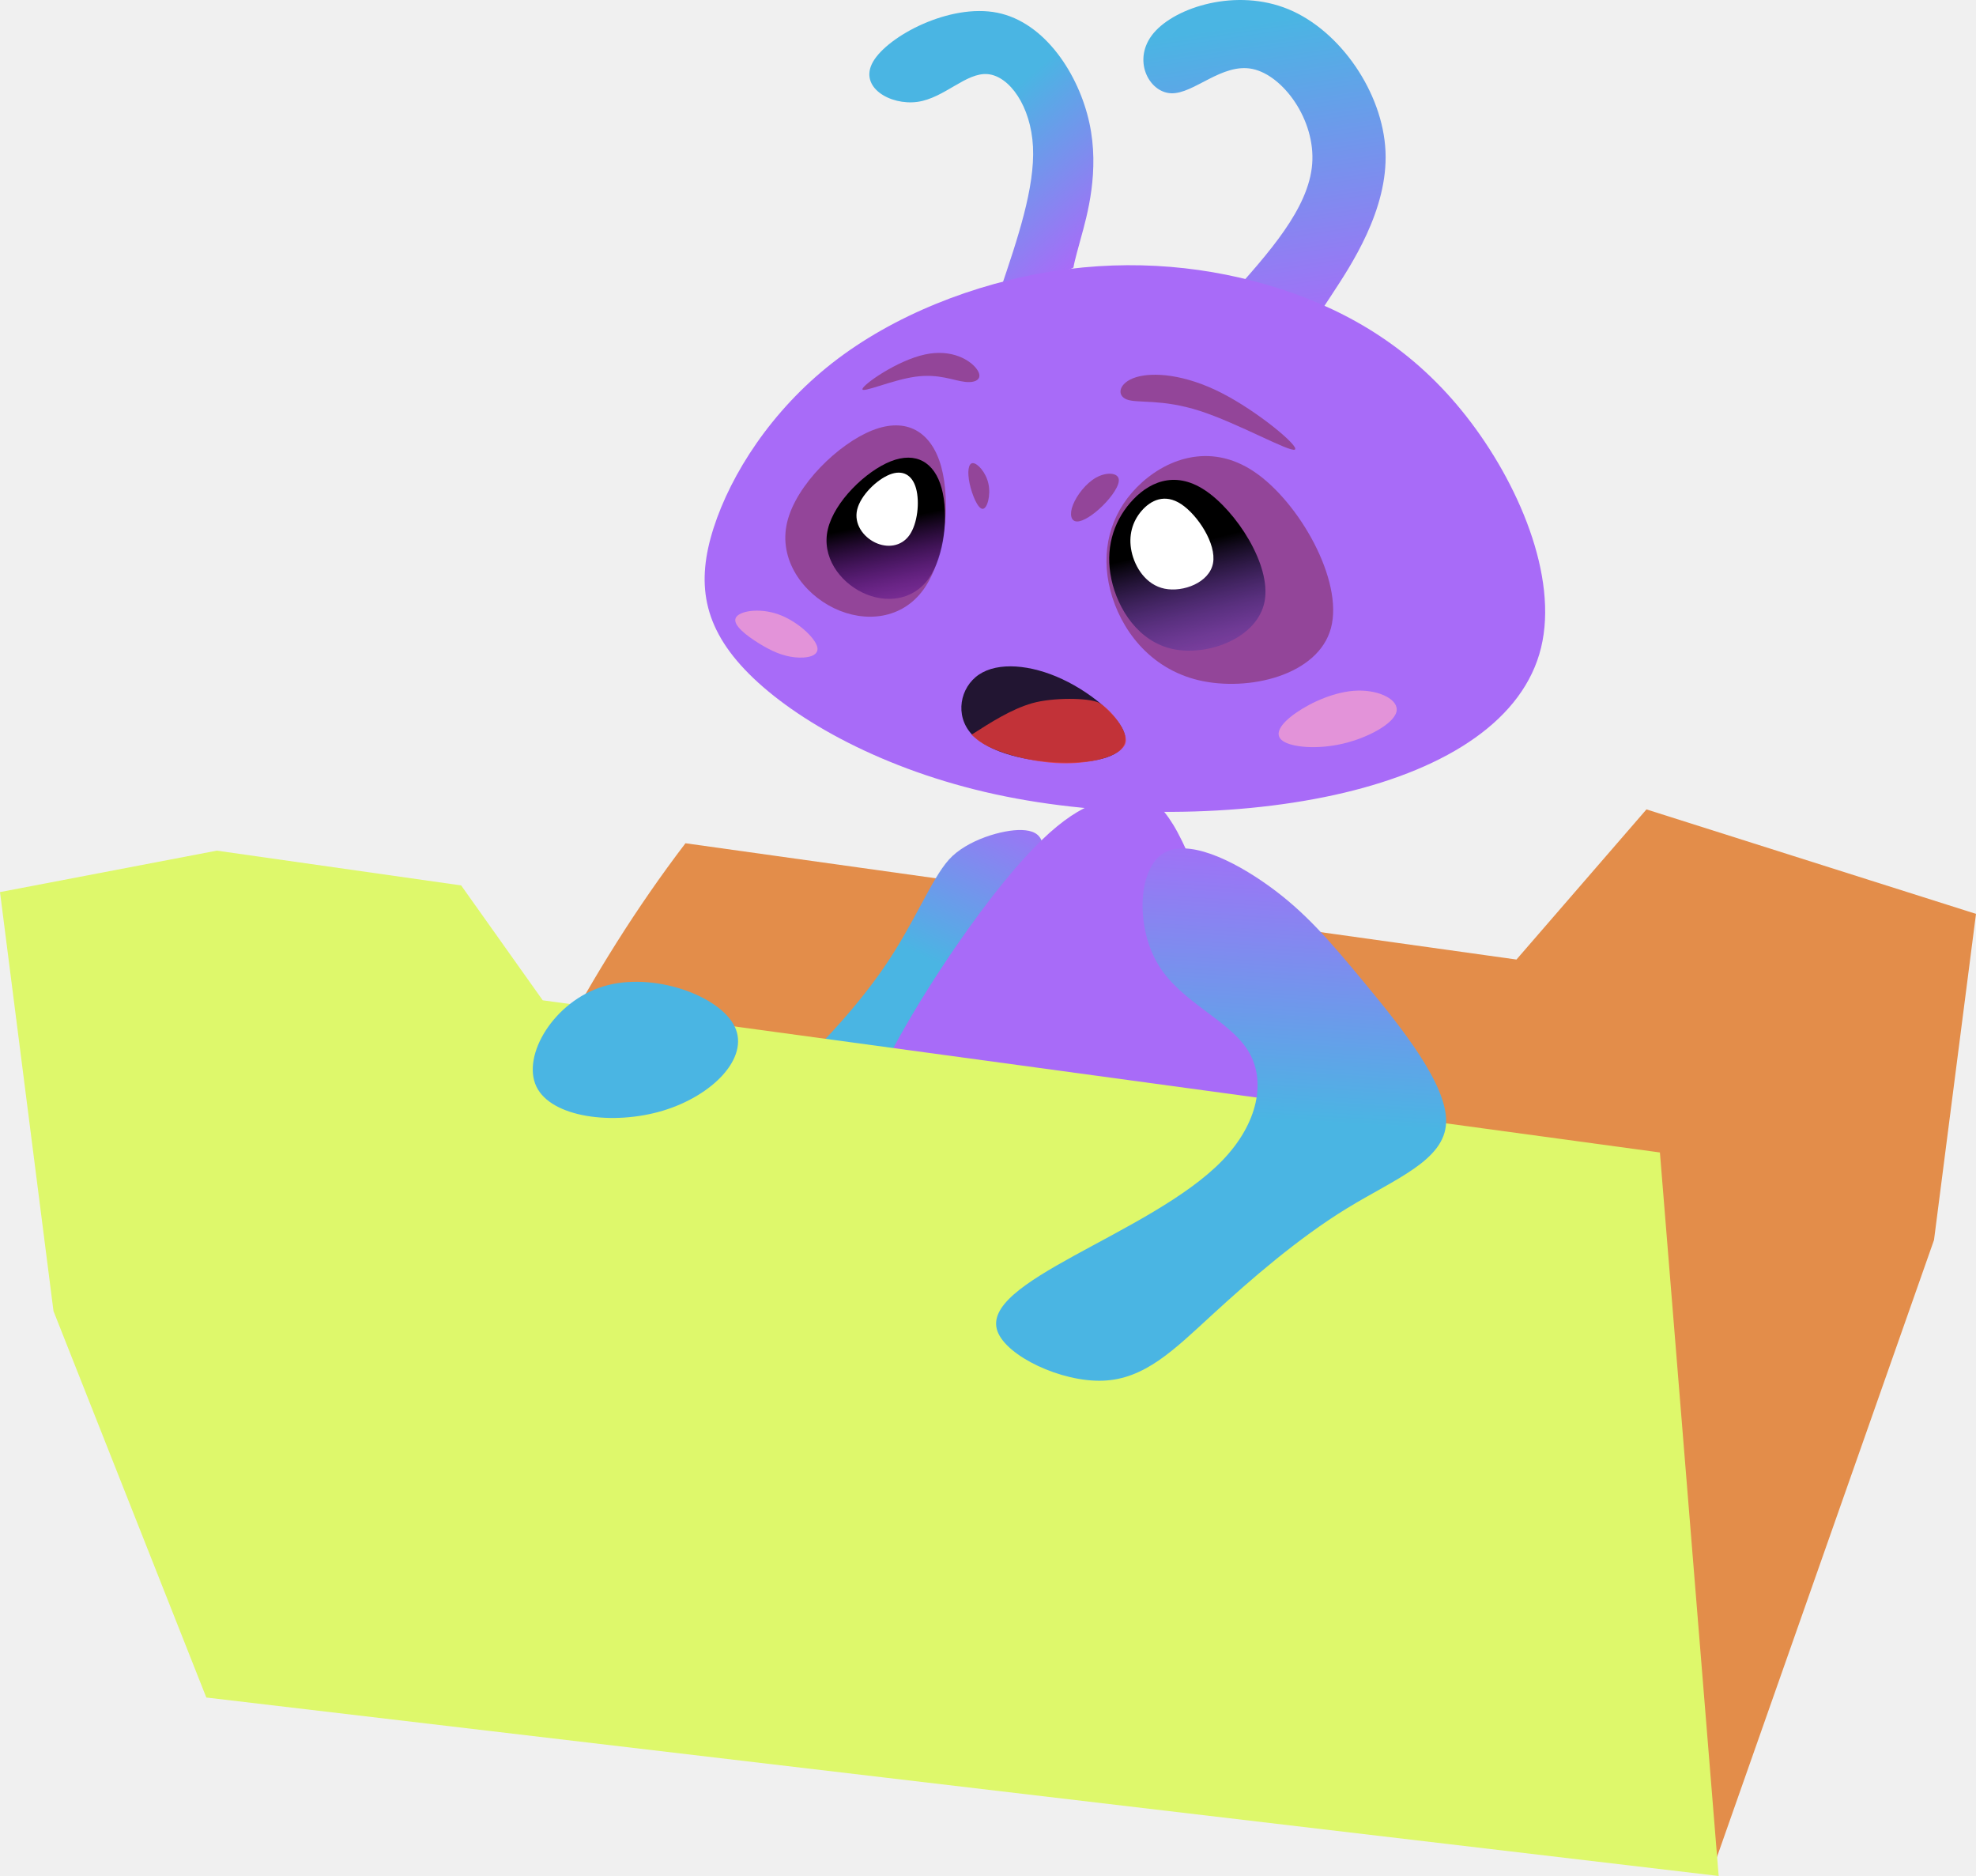
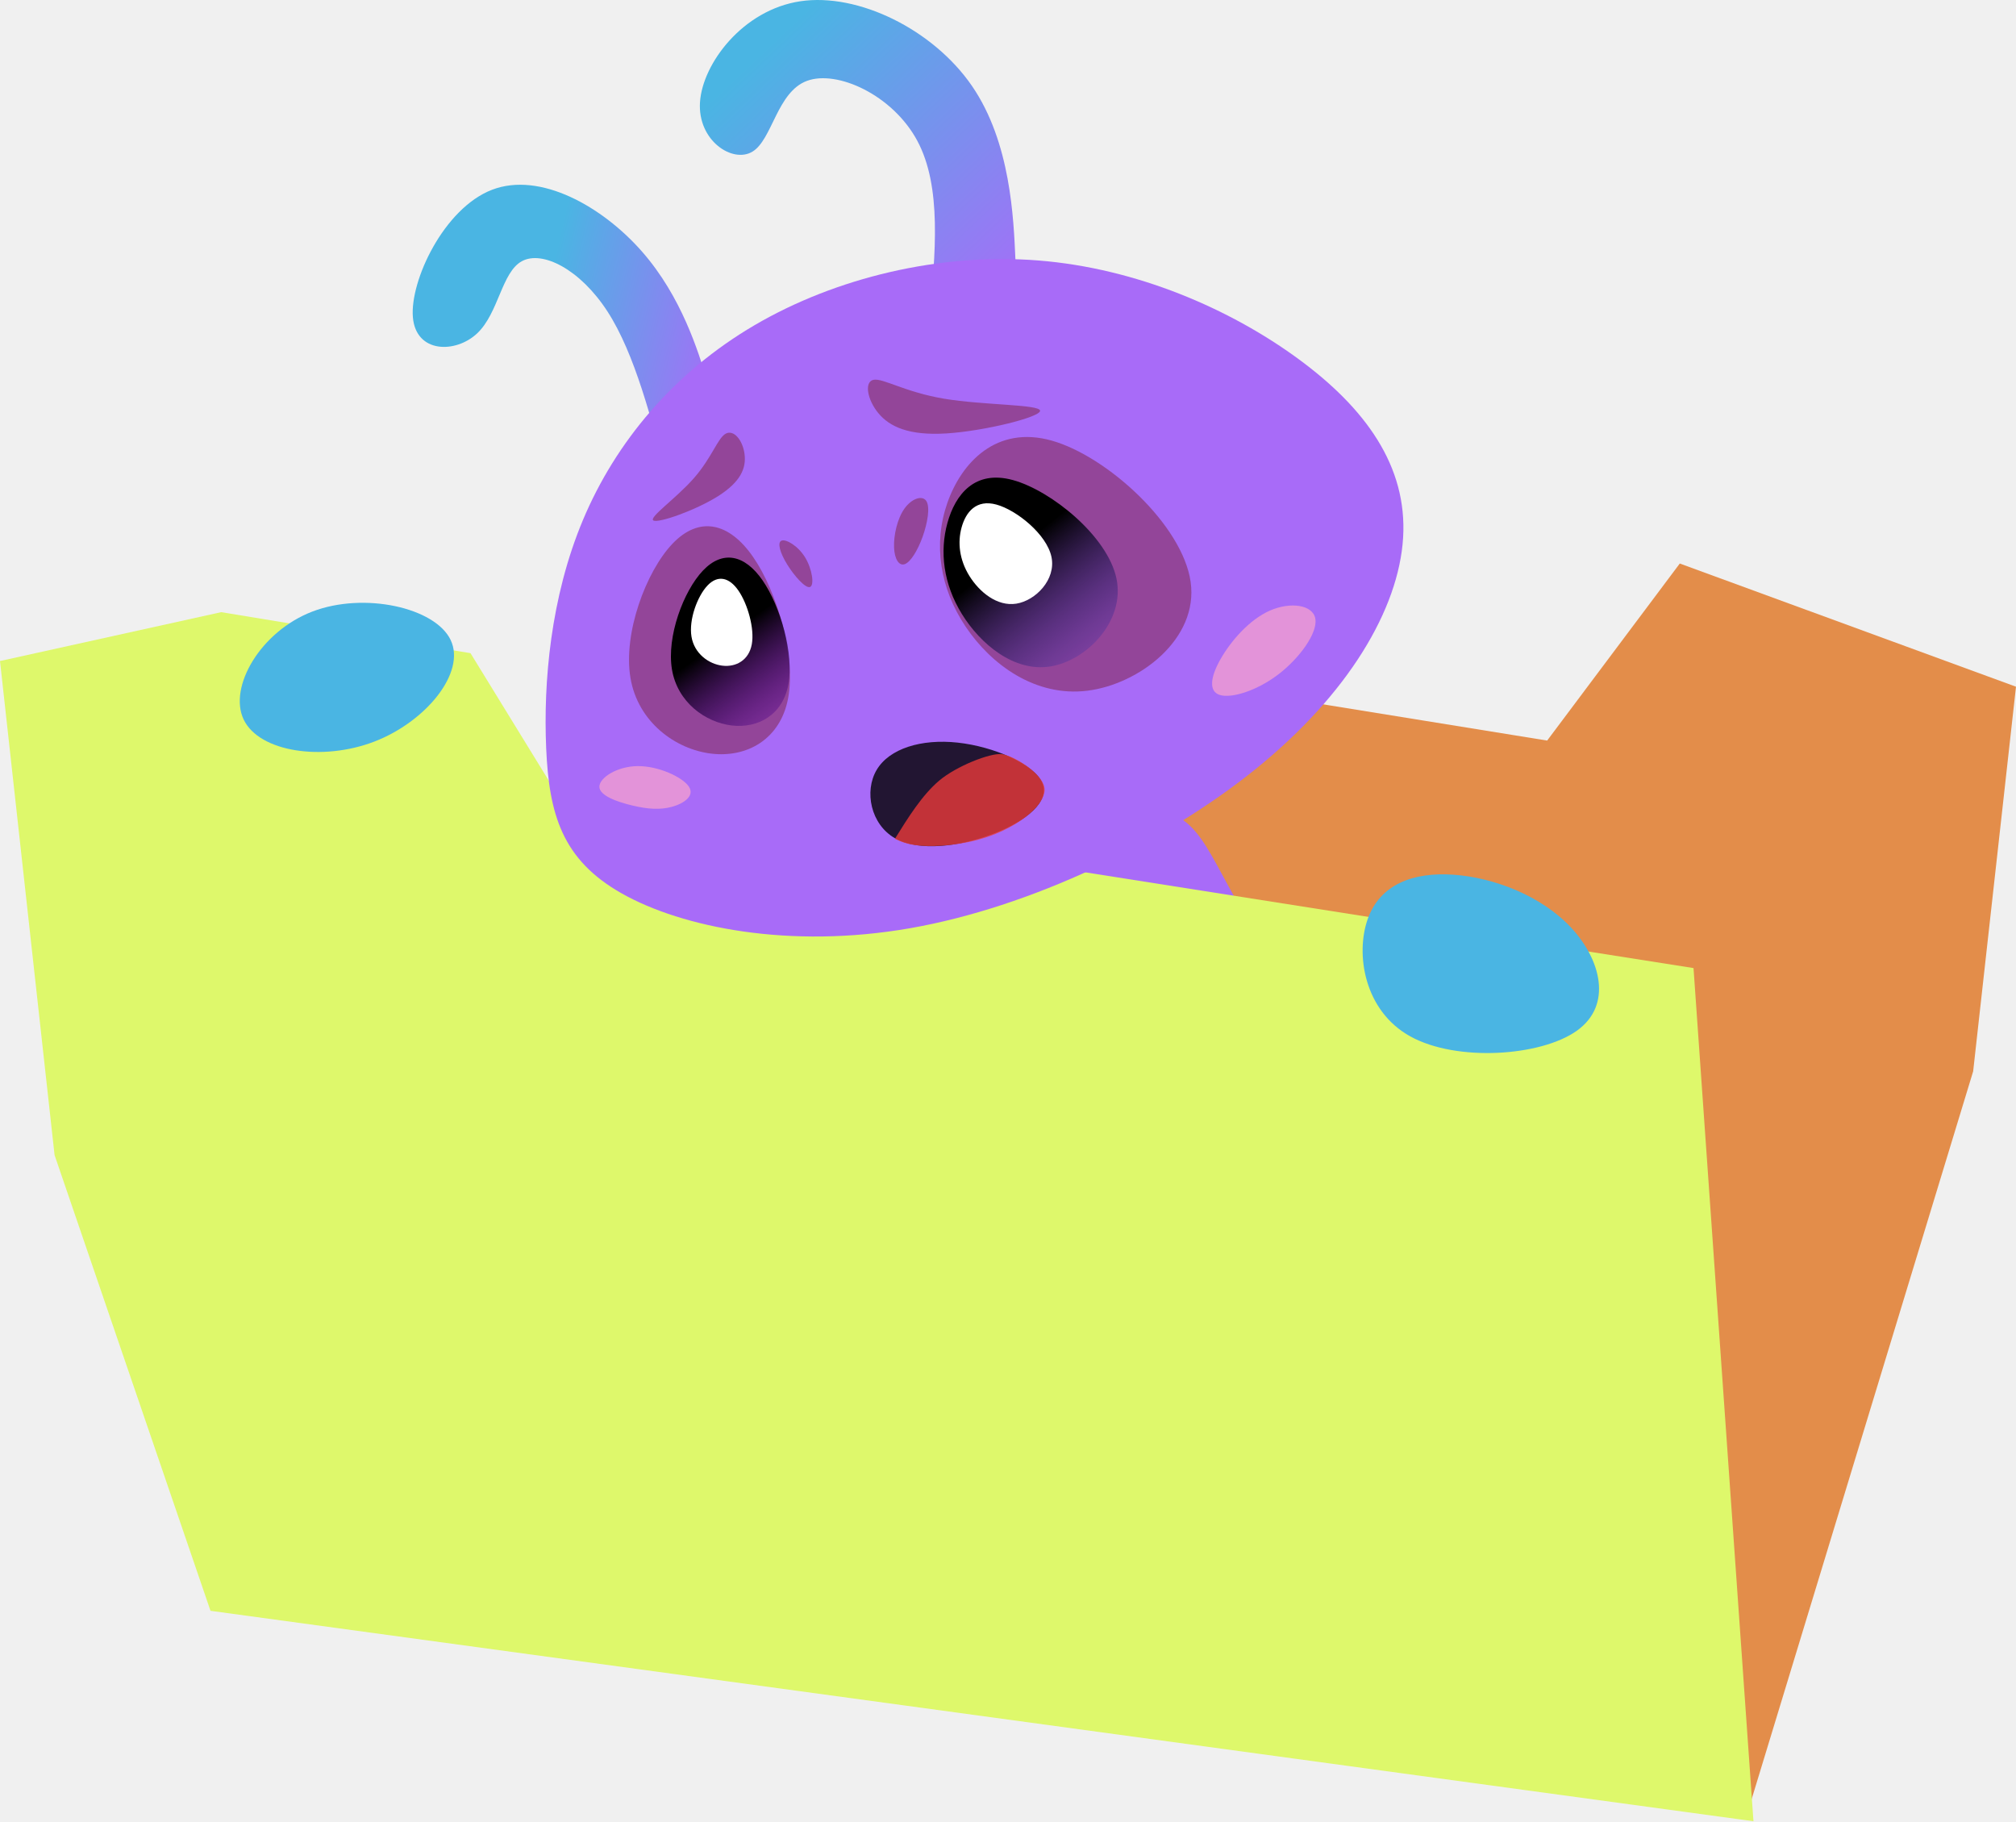
- <svg xmlns="http://www.w3.org/2000/svg" xmlns:xlink="http://www.w3.org/1999/xlink" width="512.931" height="486.869" viewBox="0 0 1069.659 1015.308" xml:space="preserve">
+ <svg xmlns="http://www.w3.org/2000/svg" xmlns:xlink="http://www.w3.org/1999/xlink" width="443.777" height="400.831" viewBox="0 0 925.446 835.886" xml:space="preserve">
  <defs>
-     <linearGradient id="g">
-       <stop style="stop-color:#a86bf8;stop-opacity:1" offset="0" />
-       <stop style="stop-color:#4ab5e3;stop-opacity:1" offset="1" />
-     </linearGradient>
    <linearGradient id="f">
      <stop style="stop-color:#000;stop-opacity:1" offset="0" />
      <stop style="stop-color:#6f00d4;stop-opacity:0" offset="1" />
    </linearGradient>
    <linearGradient id="d">
      <stop style="stop-color:#1c88b7;stop-opacity:1" offset="0" />
      <stop style="stop-color:#a86bf8;stop-opacity:1" offset="1" />
    </linearGradient>
    <linearGradient id="e">
      <stop style="stop-color:#000;stop-opacity:1" offset="0" />
      <stop style="stop-color:#6949f6;stop-opacity:0" offset="1" />
    </linearGradient>
    <linearGradient id="c">
      <stop style="stop-color:#a86bf8;stop-opacity:1" offset="0" />
      <stop style="stop-color:#4ab5e3;stop-opacity:1" offset="1" />
    </linearGradient>
    <linearGradient id="b">
      <stop style="stop-color:#4ab5e3;stop-opacity:1" offset="0" />
      <stop style="stop-color:#a86bf8;stop-opacity:1" offset="1" />
    </linearGradient>
    <linearGradient id="a">
      <stop style="stop-color:#4ab5e3;stop-opacity:1" offset="0" />
      <stop style="stop-color:#a86bf8;stop-opacity:1" offset="1" />
    </linearGradient>
-     <linearGradient xlink:href="#a" id="m" x1="-174.839" y1="122.803" x2="-42.616" y2="13.162" gradientUnits="userSpaceOnUse" gradientTransform="matrix(-.7063175 -.7580387 -1.058291 .5302473 726.6677 410.3003)" />
-     <linearGradient xlink:href="#b" id="j" x1="52.153" y1="-384.129" x2="-26.997" y2="-219.851" gradientUnits="userSpaceOnUse" gradientTransform="matrix(1.036807 -.1373376 .1610718 .9697451 -4.678379 7.174988)" />
-     <linearGradient xlink:href="#c" id="i" x1="73.443" y1="-222.572" x2="138.181" y2="-285.814" gradientUnits="userSpaceOnUse" gradientTransform="matrix(1.105762 .1109601 -.09095492 1.045302 -84.7378 -6.952411)" />
-     <linearGradient xlink:href="#e" id="l" x1="-10.044" y1="-108.363" x2="-65.375" y2="-24.973" gradientUnits="userSpaceOnUse" gradientTransform="matrix(.9899117 -.1368493 .1466883 .8764373 -37.26816 -7.307523)" />
-     <linearGradient xlink:href="#f" id="k" x1="116.268" y1="-115.475" x2="99.922" y2="-48.88" gradientUnits="userSpaceOnUse" />
-     <linearGradient xlink:href="#g" id="h" x1="546.371" y1="440.189" x2="502.577" y2="531.946" gradientUnits="userSpaceOnUse" gradientTransform="translate(.00001 -12.6856)" />
+     <linearGradient xlink:href="#a" id="k" x1="-174.839" y1="122.803" x2="-42.616" y2="13.162" gradientUnits="userSpaceOnUse" gradientTransform="matrix(-.803618 -1.009956 -1.257799 .6708082 947.2291 259.7125)" />
+     <linearGradient xlink:href="#b" id="h" x1="52.153" y1="-384.129" x2="-26.997" y2="-219.851" gradientUnits="userSpaceOnUse" gradientTransform="matrix(1.050152 .05452953 -.04807003 .9759903 -42.86963 41.61125)" />
+     <linearGradient xlink:href="#c" id="g" x1="73.443" y1="-222.572" x2="138.181" y2="-285.814" gradientUnits="userSpaceOnUse" gradientTransform="matrix(1.101571 .3294007 -.2955391 1.074165 -82.14636 38.13365)" />
+     <linearGradient xlink:href="#e" id="j" x1="-10.044" y1="-108.363" x2="-65.375" y2="-24.973" gradientUnits="userSpaceOnUse" gradientTransform="matrix(.9899117 -.1368493 .1466883 .8764373 -37.26816 -7.307523)" />
+     <linearGradient xlink:href="#f" id="i" x1="116.268" y1="-115.475" x2="99.922" y2="-48.88" gradientUnits="userSpaceOnUse" />
  </defs>
-   <path style="display:inline;fill:#e38d4a;fill-rule:evenodd;stroke:none;stroke-width:2.085px;stroke-linecap:butt;stroke-linejoin:miter;stroke-opacity:1" d="m371.061 456.382 449.841 62.934 70.368-81.26 178.388 56.542-22.729 176.516-118.918 337.985-787.431-89.845c82.12-156.439 123.541-322.745 230.48-462.873Z" />
-   <path style="display:inline;fill:url(#h);fill-opacity:1;fill-rule:evenodd;stroke:none;stroke-width:2.085px;stroke-linecap:butt;stroke-linejoin:miter;stroke-opacity:1" d="M553.185 449.227c-10.105-.379-29.899 5.309-39.503 16.002-9.604 10.692-18.724 34.468-35.166 58.356-16.442 23.889-36.244 43.893-58.028 65.9l48.217 18.158c37.225-48.983 70.733-93.076 86.786-122.879 16.052-29.803 7.799-35.157-2.306-35.536z" />
-   <path style="display:inline;fill:#a86bf8;fill-opacity:1;fill-rule:evenodd;stroke:none;stroke-width:.254px;stroke-linecap:butt;stroke-linejoin:miter;stroke-opacity:1" d="M635.118 446.387c-12.357-20.241-23.518-18.437-37.491-13.525-13.973 4.912-31.281 13.092-66.51 60.259-35.229 47.168-95.484 145.091-69.636 175.627 25.848 30.535 148.402 17.625 199.793-11.121 51.391-28.746 29.733-73.267 16.049-107.17-13.684-33.903-29.848-83.829-42.205-104.07z" />
+   <path style="display:inline;fill:#e38d4a;fill-rule:evenodd;stroke:none;stroke-width:2.085px;stroke-linecap:butt;stroke-linejoin:miter;stroke-opacity:1" d="m371.061 456.382 449.841 62.934 70.368-81.26 178.388 56.542-22.729 176.516-118.918 337.985-787.431-89.845c82.12-156.439 123.541-322.745 230.48-462.873Z" transform="matrix(.8651782 0 0 1 0 -179.4218)" />
+   <path style="display:inline;fill:#a86bf8;fill-opacity:1;fill-rule:evenodd;stroke:none;stroke-width:.254px;stroke-linecap:butt;stroke-linejoin:miter;stroke-opacity:1" d="M678.884 621.071c-32.39-32.71-35.927-62.592-58.746-68.456-22.819-5.864-65.552 11.781-58.242 51.136 7.309 39.355 58.638 93.333 117.216 119.367 58.578 26.034 113.59 12.555 109.116-7.158-4.473-19.713-76.953-62.179-109.343-94.889z" transform="matrix(.8651782 0 0 1 0 -179.4218)" />
+   <path style="display:inline;fill:#def86b;fill-opacity:1;fill-rule:evenodd;stroke:none;stroke-width:1.037px;stroke-linecap:butt;stroke-linejoin:miter;stroke-opacity:1" d="m0 482.806 117.367-22.428 132.269 18.823 44.157 62.184 268.333 36.538 336.429 45.81 31.806 391.574-451.52-53.268-367.154-43.315-82.732-209.157Z" transform="matrix(.8651782 0 0 1 0 -179.4218)" />
  <g style="display:inline">
-     <path style="display:inline;fill:url(#i);fill-opacity:1;fill-rule:evenodd;stroke:none;stroke-width:.192px;stroke-linecap:butt;stroke-linejoin:miter;stroke-opacity:1" d="M9.594-239.768c.006-.846.018-2.539-1.712-16.217-1.73-13.677-5.202-39.336 4.193-65.548 9.395-26.213 31.657-52.971 58.311-54.846 26.655-1.875 57.694 21.131 63.766 36.588 6.072 15.457-12.821 23.358-27.179 19.24-14.358-4.118-24.169-20.256-36.062-20.728-11.893-.472-25.864 14.727-30.082 37.388-4.219 22.661 1.314 52.774 6.847 82.891-12.696-5.974-25.391-11.948-31.74-14.935-6.349-2.987-6.349-2.987-6.343-3.834z" transform="matrix(-.9789769 -.1289786 -.1337435 .9484618 558.5081 372.9571)" />
-     <path style="fill:url(#j);fill-opacity:1;fill-rule:evenodd;stroke:none;stroke-width:.225px;stroke-linecap:butt;stroke-linejoin:miter;stroke-opacity:1" d="M-115.882-224.127c-7.935 1.221-8.426-.746-16.675-18.697s-24.256-51.881-18.321-84.605c5.935-32.724 33.812-64.232 63.571-72.396 29.759-8.164 61.397 7.016 71.345 23.292 9.947 16.276-1.793 33.642-14.138 32.441-12.345-1.201-25.292-20.973-42.327-19.624-17.036 1.349-38.158 23.819-39.633 48.933-1.474 25.115 16.697 52.864 34.87 80.618-15.378 4.409-30.756 8.818-38.691 10.039z" transform="matrix(-.9789769 -.1289786 -.1337435 .9484618 558.5081 372.9571)" />
-     <path style="fill:#a86bf8;fill-opacity:1;fill-rule:evenodd;stroke:none;stroke-width:.265px;stroke-linecap:butt;stroke-linejoin:miter;stroke-opacity:1" d="M133.178-168.027c-29.404-31.164-71.049-55.024-113.12-67.76-42.071-12.736-84.562-14.348-124.517-6.746-39.955 7.602-77.352 24.411-110.581 57.642-33.229 33.23-62.266 82.855-58.281 124.12 3.984 41.265 40.981 74.136 95.792 95.76 54.811 21.623 127.367 31.97 189.454 26.617 62.087-5.354 113.663-26.409 142.744-49.284 29.081-22.875 35.654-47.562 30.362-79.143-5.292-31.581-22.448-70.04-51.852-101.205z" transform="matrix(-.9789769 -.1289786 -.1337435 .9484618 558.5081 372.9571)" />
-     <path style="display:inline;fill:#f19ed1;fill-opacity:.8;fill-rule:evenodd;stroke:none;stroke-width:2.17px;stroke-linecap:butt;stroke-linejoin:miter;stroke-opacity:1" d="M-145.285-6.229c-7.634-7.221-19.98-15.105-31.849-17.015-11.869-1.91-23.245 2.151-22.587 9.047.658 6.897 13.345 16.617 26.674 21.807 13.33 5.191 27.286 5.84 32.803 2.888 5.517-2.952 2.593-9.508-5.041-16.728z" transform="matrix(-.9789769 -.1289786 -.1337435 .9484618 558.5081 372.9571)" />
-     <path style="display:inline;fill:#f19ed1;fill-opacity:.8;fill-rule:evenodd;stroke:none;stroke-width:2.595px;stroke-linecap:butt;stroke-linejoin:miter;stroke-opacity:1" d="M119.704-7.907c2.081-5.116 13.071-13.066 23.881-15.342 10.81-2.276 21.434 1.121 22.571 5.282 1.137 4.161-7.214 9.086-14.612 12.503-7.398 3.418-13.831 5.324-20.462 5.139-6.631-.186-13.458-2.467-11.377-7.582z" transform="matrix(-.9789769 -.1289786 -.1337435 .9484618 558.5081 372.9571)" />
-     <path style="display:inline;fill:#000;fill-opacity:.8;fill-rule:evenodd;stroke:none;stroke-width:.235px;stroke-linecap:butt;stroke-linejoin:miter;stroke-opacity:1" d="M34.657-9.099C25.297-17.666 7.362-18.602-10.949-12.638-29.259-6.674-47.933 6.183-49.657 15.832c-1.724 9.65 13.509 16.088 32.21 18.226 18.701 2.137 40.858-.025 51.553-9.208 10.695-9.183 9.911-25.382.551-33.949z" transform="matrix(-.9789769 -.1289786 -.1337435 .9484618 562.6788 378.1706)" />
-     <path style="display:inline;fill:#e93a3a;fill-opacity:.8;fill-rule:evenodd;stroke:none;stroke-width:.235px;stroke-linecap:butt;stroke-linejoin:miter;stroke-opacity:1" d="M34.173 25.197C24.464 16.697 14.373 7.863 3.595 3.034-7.183-1.795-26.377-4.137-32.297-2.254-38.216-.371-52.284 12.325-49.906 19.505c2.378 7.179 16.702 12.893 31.013 14.805 14.311 1.912 28.588.017 37.43-2.136 8.843-2.153 12.24-4.566 15.636-6.977z" transform="matrix(-.9789769 -.1289786 -.1337435 .9484618 562.6788 378.1706)" />
+     <path style="display:inline;fill:url(#g);fill-opacity:1;fill-rule:evenodd;stroke:none;stroke-width:.201px;stroke-linecap:butt;stroke-linejoin:miter;stroke-opacity:1" d="M58.916-186.807c.171-.883.512-2.649 1.412-17.268.901-14.619 2.361-42.087 16.999-67.65 14.637-25.563 42.449-49.211 69.887-46.022 27.438 3.189 54.494 33.21 57.657 50.526 3.163 17.316-17.562 21.92-31.345 14.847-13.783-7.073-20.612-25.822-32.6-28.612-11.988-2.789-29.132 10.387-37.821 33.24-8.689 22.853-8.922 55.371-9.156 87.894-11.734-8.691-23.468-17.381-29.336-21.727-5.868-4.346-5.868-4.346-5.697-5.229z" transform="matrix(-.8332464 .2029951 .2322263 .9254414 422.2957 351.2815)" />
+     <path style="fill:url(#h);fill-opacity:1;fill-rule:evenodd;stroke:none;stroke-width:.225px;stroke-linecap:butt;stroke-linejoin:miter;stroke-opacity:1" d="M-103.071-204.42c-8.073-.251-8.137-2.261-12.435-21.286-4.297-19.025-12.826-55.06-.009-85.927 12.818-30.867 46.982-56.555 78.024-59.111 31.042-2.557 58.959 18.017 65.285 35.716 6.326 17.699-8.935 32.516-20.835 29.098-11.9-3.418-20.434-25.075-37.495-26.857-17.061-1.782-42.649 16.311-49.452 40.56-6.804 24.249 5.174 54.645 17.153 85.044-16.082 1.507-32.163 3.013-40.236 2.762z" transform="matrix(-.8332464 .2029951 .2322263 .9254414 422.2957 351.2815)" />
+     <path style="fill:#a86bf8;fill-opacity:1;fill-rule:evenodd;stroke:none;stroke-width:.265px;stroke-linecap:butt;stroke-linejoin:miter;stroke-opacity:1" d="M142.947-153.114c-27.016-32.533-66.234-58.532-114.49-71.467-48.257-12.935-105.539-12.804-155.727 2.097-50.187 14.9-93.249 44.556-121.915 75.37-28.666 30.814-42.914 62.762-31.326 95.731 11.588 32.97 48.998 66.933 106.534 91.26 57.536 24.327 135.127 38.985 200.39 35.1C91.674 71.091 144.563 48.66 171.365 25.993c26.802-22.667 27.505-45.562 20.453-76.542-7.052-30.98-21.856-70.032-48.872-102.564Z" transform="matrix(-.8332464 .2029951 .2322263 .9254414 422.2957 351.2815)" />
+     <path style="display:inline;fill:#f19ed1;fill-opacity:.8;fill-rule:evenodd;stroke:none;stroke-width:2.17px;stroke-linecap:butt;stroke-linejoin:miter;stroke-opacity:1" d="M-169.954-15.465c-7.634-7.221-19.98-15.105-31.849-17.015-11.869-1.91-23.245 2.151-22.587 9.047.658 6.897 13.345 16.617 26.674 21.807 13.33 5.191 27.286 5.84 32.803 2.888 5.517-2.952 2.593-9.508-5.041-16.728z" transform="matrix(-.8332464 .2029951 .2322263 .9254414 422.2957 351.2815)" />
+     <path style="display:inline;fill:#f19ed1;fill-opacity:.8;fill-rule:evenodd;stroke:none;stroke-width:2.595px;stroke-linecap:butt;stroke-linejoin:miter;stroke-opacity:1" d="M122.754-16.463c2.081-5.116 13.071-13.066 23.881-15.342 10.81-2.276 21.434 1.121 22.571 5.282 1.137 4.161-7.214 9.086-14.612 12.503-7.398 3.418-13.831 5.324-20.462 5.139-6.631-.186-13.458-2.467-11.377-7.582z" transform="matrix(-.8332464 .2029951 .2322263 .9254414 422.2957 351.2815)" />
+     <path style="display:inline;fill:#000;fill-opacity:.8;fill-rule:evenodd;stroke:none;stroke-width:.235px;stroke-linecap:butt;stroke-linejoin:miter;stroke-opacity:1" d="M34.657-9.099C25.297-17.666 7.362-18.602-10.949-12.638-29.259-6.674-47.933 6.183-49.657 15.832c-1.724 9.65 13.509 16.088 32.21 18.226 18.701 2.137 40.858-.025 51.553-9.208 10.695-9.183 9.911-25.382.551-33.949z" transform="matrix(-.8332464 .2029951 .2322263 .9254414 433.4146 354.7506)" />
+     <path style="display:inline;fill:#e93a3a;fill-opacity:.8;fill-rule:evenodd;stroke:none;stroke-width:.235px;stroke-linecap:butt;stroke-linejoin:miter;stroke-opacity:1" d="M34.173 25.197C24.464 16.697 14.373 7.863 3.595 3.034-7.183-1.795-26.377-4.137-32.297-2.254-38.216-.371-52.284 12.325-49.906 19.505c2.378 7.179 16.702 12.893 31.013 14.805 14.311 1.912 28.588.017 37.43-2.136 8.843-2.153 12.24-4.566 15.636-6.977z" transform="matrix(-.8332464 .2029951 .2322263 .9254414 433.4146 354.7506)" />
    <g style="display:inline">
-       <path style="display:inline;fill:#761111;fill-opacity:.409;fill-rule:evenodd;stroke:none;stroke-width:.383px;stroke-linecap:butt;stroke-linejoin:miter;stroke-opacity:1" d="M121.139-167.828c-18.332-8.026-32.42-.204-38.398 19.728-5.978 19.932-3.843 51.964 7.369 69.31 11.212 17.346 31.492 19.999 48.754 12.003 17.262-7.996 31.494-26.634 27.33-47.893-4.164-21.26-26.724-45.121-45.055-53.147z" transform="matrix(-.9871459 -.0239631 -.03195143 .957312 586.4837 396.4531)" />
-       <path style="display:inline;fill:url(#k);fill-opacity:1;fill-rule:evenodd;stroke:none;stroke-width:.283px;stroke-linecap:butt;stroke-linejoin:miter;stroke-opacity:1" d="M110.486-150.582c-13.533-5.925-23.933-.151-28.346 14.563-4.413 14.714-2.837 38.36 5.44 51.165 8.277 12.805 23.248 14.763 35.991 8.86 12.743-5.903 23.249-19.661 20.175-35.355-3.074-15.694-19.727-33.309-33.26-39.233z" transform="matrix(-.9871459 -.0239631 -.03195143 .957312 586.4837 396.4531)" />
-       <path style="fill:#761111;fill-opacity:.409;fill-rule:evenodd;stroke:none;stroke-width:2.17px;stroke-linecap:butt;stroke-linejoin:miter;stroke-opacity:1" d="M65.475-150.664c-2.585-.006-7.373 5.113-8.904 11.538-1.531 6.425.196 14.152 2.78 14.157 2.585.004 6.028-7.713 7.559-14.136 1.531-6.423 1.15-11.552-1.435-11.559z" transform="matrix(-.9871459 -.0239631 -.03195143 .957312 586.4837 396.4531)" />
-       <path style="fill:#761111;fill-opacity:.409;fill-rule:evenodd;stroke:none;stroke-width:2.334px;stroke-linecap:butt;stroke-linejoin:miter;stroke-opacity:1" d="M98.418-198.72c12.819 2.107 29.654 10.442 28.943 7.619-.711-2.823-18.538-16.459-33.448-20.242-14.91-3.783-25.286 2.674-28.892 7.598-3.606 4.924-.384 7.841 6.137 7.297 6.521-.543 14.441-4.38 27.26-2.272z" transform="matrix(-.9871459 -.0239631 -.03195143 .957312 586.4837 396.4531)" />
-       <path style="display:inline;fill:#fff;fill-opacity:1;fill-rule:evenodd;stroke:none;stroke-width:.146px;stroke-linecap:butt;stroke-linejoin:miter;stroke-opacity:1" d="M110.832-143.092c-7.007-3.068-12.391-.078-14.676 7.54-2.285 7.618-1.469 19.861 2.817 26.491 4.286 6.63 12.037 7.644 18.635 4.588 6.598-3.056 12.038-10.18 10.446-18.306-1.592-8.126-10.214-17.246-17.221-20.313z" transform="matrix(-.9871459 -.0239631 -.03195143 .957312 586.4837 396.4531)" />
+       <path style="display:inline;fill:#761111;fill-opacity:.409;fill-rule:evenodd;stroke:none;stroke-width:.383px;stroke-linecap:butt;stroke-linejoin:miter;stroke-opacity:1" d="M121.139-167.828c-18.332-8.026-32.42-.204-38.398 19.728-5.978 19.932-3.843 51.964 7.369 69.31 11.212 17.346 31.492 19.999 48.754 12.003 17.262-7.996 31.494-26.634 27.33-47.893-4.164-21.26-26.724-45.121-45.055-53.147z" transform="matrix(-.8021962 .3032722 .3172319 .9000964 459.1014 363.8888)" />
+       <path style="display:inline;fill:url(#i);fill-opacity:1;fill-rule:evenodd;stroke:none;stroke-width:.283px;stroke-linecap:butt;stroke-linejoin:miter;stroke-opacity:1" d="M110.486-150.582c-13.533-5.925-23.933-.151-28.346 14.563-4.413 14.714-2.837 38.36 5.44 51.165 8.277 12.805 23.248 14.763 35.991 8.86 12.743-5.903 23.249-19.661 20.175-35.355-3.074-15.694-19.727-33.309-33.26-39.233z" transform="matrix(-.8021962 .3032722 .3172319 .9000964 459.1014 363.8888)" />
+       <path style="fill:#761111;fill-opacity:.409;fill-rule:evenodd;stroke:none;stroke-width:2.17px;stroke-linecap:butt;stroke-linejoin:miter;stroke-opacity:1" d="M65.475-150.664c-2.585-.006-7.373 5.113-8.904 11.538-1.531 6.425.196 14.152 2.78 14.157 2.585.004 6.028-7.713 7.559-14.136 1.531-6.423 1.15-11.552-1.435-11.559z" transform="matrix(-.8021962 .3032722 .3172319 .9000964 459.1014 363.8888)" />
+       <path style="fill:#761111;fill-opacity:.409;fill-rule:evenodd;stroke:none;stroke-width:2.334px;stroke-linecap:butt;stroke-linejoin:miter;stroke-opacity:1" d="M89.501-181.505c13.782 2.59 35.282 2.144 37.128-.06 1.846-2.204-15.566-6.058-28.164-12.21-12.599-6.152-19.02-13.922-23.805-14.521-4.785-.598-7.473 5.676-5.894 12.364 1.579 6.688 6.952 11.837 20.735 14.427z" transform="matrix(-.8021962 .3032722 .3172319 .9000964 459.1014 363.8888)" />
+       <path style="display:inline;fill:#fff;fill-opacity:1;fill-rule:evenodd;stroke:none;stroke-width:.146px;stroke-linecap:butt;stroke-linejoin:miter;stroke-opacity:1" d="M110.832-143.092c-7.007-3.068-12.391-.078-14.676 7.54-2.285 7.618-1.469 19.861 2.817 26.491 4.286 6.63 12.037 7.644 18.635 4.588 6.598-3.056 12.038-10.18 10.446-18.306-1.592-8.126-10.214-17.246-17.221-20.313z" transform="matrix(-.8021962 .3032722 .3172319 .9000964 459.1014 363.8888)" />
    </g>
    <g style="display:inline">
-       <path style="fill:#761111;fill-opacity:.409;fill-rule:evenodd;stroke:none;stroke-width:2.045px;stroke-linecap:butt;stroke-linejoin:miter;stroke-opacity:1" d="M-4.508-117.458c-1.307-5.598-5.36-12.979-10.418-16.907-5.058-3.928-11.12-4.401-12.378-1.06-1.259 3.341 2.286 10.495 6.625 16.33 4.339 5.835 9.471 10.352 12.755 10.702 3.284.35 4.722-3.467 3.416-9.065zM-25.705-180.403c-6.131 1.449-18.814-3.067-40.407.98-21.592 4.047-52.095 16.661-54.62 14.659-2.525-2.002 22.929-18.62 44.311-26.375 21.381-7.754 38.691-6.649 47.557-2.388 8.866 4.261 9.291 11.675 3.159 13.124z" transform="matrix(-.9789769 -.1289786 -.1337435 .9484618 560.72 384.0166)" />
-       <path style="display:inline;fill:#761111;fill-opacity:.409;fill-rule:evenodd;stroke:none;stroke-width:.347px;stroke-linecap:butt;stroke-linejoin:miter;stroke-opacity:1" d="M-37.875-132.023c-12.661-17.453-35.762-30.954-62.44-17.345-26.678 13.609-56.926 54.319-53.673 81.876 3.253 27.557 40.01 41.956 67.797 39.051 27.787-2.905 46.602-23.112 54.9-43.919 8.298-20.807 6.077-42.211-6.584-59.664z" transform="matrix(-.9789769 -.1289786 -.1337435 .9484618 560.72 384.0166)" />
-       <path style="display:inline;fill:url(#l);fill-opacity:1;fill-rule:evenodd;stroke:none;stroke-width:.249px;stroke-linecap:butt;stroke-linejoin:miter;stroke-opacity:1" d="M-35.412-122.797c-7.817-12.45-21.159-21.782-39.564-12.575-18.405 9.207-41.867 36.945-40.943 57.847.924 20.902 26.228 34.96 45.78 33.539 19.552-1.42 33.337-18.319 39.087-34.557 5.75-16.238 3.458-31.805-4.359-44.254z" transform="matrix(-.9789769 -.1289786 -.1337435 .9484618 560.72 384.0166)" />
-       <path style="display:inline;fill:#fff;fill-opacity:1;fill-rule:evenodd;stroke:none;stroke-width:.133px;stroke-linecap:butt;stroke-linejoin:miter;stroke-opacity:1" d="M-42.191-119.111c-4.156-6.618-11.248-11.579-21.033-6.685-9.784 4.894-22.257 19.64-21.766 30.752.491 11.112 13.943 18.585 24.337 17.83 10.394-.755 17.722-9.739 20.779-18.371 3.057-8.632 1.838-16.908-2.317-23.526z" transform="matrix(-.9789769 -.1289786 -.1337435 .9484618 560.72 384.0166)" />
+       <path style="fill:#761111;fill-opacity:.409;fill-rule:evenodd;stroke:none;stroke-width:2.045px;stroke-linecap:butt;stroke-linejoin:miter;stroke-opacity:1" d="M-4.508-117.458c-1.307-5.598-5.36-12.979-10.418-16.907-5.058-3.928-11.12-4.401-12.378-1.06-1.259 3.341 2.286 10.495 6.625 16.33 4.339 5.835 9.471 10.352 12.755 10.702 3.284.35 4.722-3.467 3.416-9.065z" transform="matrix(-.8332464 .2029951 .2322263 .9254414 433.9338 360.8288)" />
+       <path style="fill:#761111;fill-opacity:.409;fill-rule:evenodd;stroke:none;stroke-width:2.245px;stroke-linecap:butt;stroke-linejoin:miter;stroke-opacity:1" d="M-13.844-181.954c-4.053 7.603-12.893 14.053-32.795 17.235-19.903 3.182-50.78 3.083-51.487.045-.708-3.039 28.762-9.008 48.284-16.561 19.523-7.553 29.029-16.667 34.164-16.859 5.134-.191 5.888 8.537 1.835 16.14z" transform="matrix(-.8332464 .2029951 .2322263 .9254414 433.9338 360.8288)" />
+       <path style="display:inline;fill:#761111;fill-opacity:.409;fill-rule:evenodd;stroke:none;stroke-width:.347px;stroke-linecap:butt;stroke-linejoin:miter;stroke-opacity:1" d="M-37.875-132.023c-12.661-17.453-35.762-30.954-62.44-17.345-26.678 13.609-56.926 54.319-53.673 81.876 3.253 27.557 40.01 41.956 67.797 39.051 27.787-2.905 46.602-23.112 54.9-43.919 8.298-20.807 6.077-42.211-6.584-59.664z" transform="matrix(-.8332464 .2029951 .2322263 .9254414 433.9338 360.8288)" />
+       <path style="display:inline;fill:url(#j);fill-opacity:1;fill-rule:evenodd;stroke:none;stroke-width:.249px;stroke-linecap:butt;stroke-linejoin:miter;stroke-opacity:1" d="M-35.412-122.797c-7.817-12.45-21.159-21.782-39.564-12.575-18.405 9.207-41.867 36.945-40.943 57.847.924 20.902 26.228 34.96 45.78 33.539 19.552-1.42 33.337-18.319 39.087-34.557 5.75-16.238 3.458-31.805-4.359-44.254z" transform="matrix(-.8332464 .2029951 .2322263 .9254414 433.9338 360.8288)" />
+       <path style="display:inline;fill:#fff;fill-opacity:1;fill-rule:evenodd;stroke:none;stroke-width:.133px;stroke-linecap:butt;stroke-linejoin:miter;stroke-opacity:1" d="M-42.191-119.111c-4.156-6.618-11.248-11.579-21.033-6.685-9.784 4.894-22.257 19.64-21.766 30.752.491 11.112 13.943 18.585 24.337 17.83 10.394-.755 17.722-9.739 20.779-18.371 3.057-8.632 1.838-16.908-2.317-23.526z" transform="matrix(-.8332464 .2029951 .2322263 .9254414 433.9338 360.8288)" />
    </g>
  </g>
-   <path style="display:inline;fill:#def86b;fill-opacity:1;fill-rule:evenodd;stroke:none;stroke-width:1.037px;stroke-linecap:butt;stroke-linejoin:miter;stroke-opacity:1" d="m0 482.806 117.367-22.428 132.269 18.823 44.157 62.184 268.333 36.538 336.429 45.81 13.688 168.516 18.118 223.058-451.52-53.268-367.154-43.315-82.732-209.157Z" />
-   <path style="display:inline;fill:#4ab5e3;fill-rule:evenodd;stroke:none;stroke-width:3.212px;stroke-linecap:butt;stroke-linejoin:miter;stroke-opacity:1" d="M397.755 555.695c-8.022-16.83-44.149-29.978-71.004-21.892-26.855 8.087-44.428 37.407-36.403 54.237 8.025 16.83 41.644 21.166 68.495 13.079 26.85-8.087 46.934-28.595 38.912-45.425z" />
-   <path style="display:inline;fill:url(#m);fill-opacity:1;fill-rule:evenodd;stroke:none;stroke-width:.287px;stroke-linecap:butt;stroke-linejoin:miter;stroke-opacity:0" d="M629.015 462.315c13.188-9.17 38.602 3.283 57.979 17.25 19.377 13.967 32.716 29.445 52.019 52.813s44.561 54.615 43.801 75.169c-.76 20.554-27.541 30.403-53.82 46.509-26.279 16.106-52.052 38.467-72.821 57.534-20.769 19.067-36.512 34.821-59.143 35.655-22.63.835-52.141-13.253-57.061-26.705-4.92-13.452 14.758-26.259 41.56-40.99s60.721-31.383 80.092-51.411c19.371-20.028 24.17-43.405 13.79-59.812-10.38-16.407-35.938-25.831-48.242-45.941-12.304-20.11-11.344-50.9 1.844-60.07z" />
+   <path style="display:inline;fill:url(#k);fill-opacity:1;fill-rule:evenodd;stroke:none;stroke-width:.356px;stroke-linecap:butt;stroke-linejoin:miter;stroke-opacity:0" d="M833.545 605.116c15.816 14.647 22.216 35.606 3.09 47.385-19.125 11.78-63.739 14.359-88.336 2.594-24.597-11.765-29.142-37.866-22.636-53.805 6.507-15.939 24.057-21.694 45.451-20.414 21.394 1.28 46.614 9.594 62.43 24.24z" transform="matrix(.8651782 0 0 1 0 -179.4218)" />
+   <path style="display:inline;fill:#4ab5e3;fill-rule:evenodd;stroke:none;stroke-width:3.212px;stroke-linecap:butt;stroke-linejoin:miter;stroke-opacity:1" d="M239.105 473.148c-8.223-14.918-45.956-22.159-73.414-13.029s-44.629 34.627-36.403 49.546c8.225 14.919 41.845 19.254 69.298 10.125 27.453-9.129 48.742-31.723 40.519-46.641z" transform="matrix(.8651782 0 0 1 0 -179.4218)" />
</svg>
